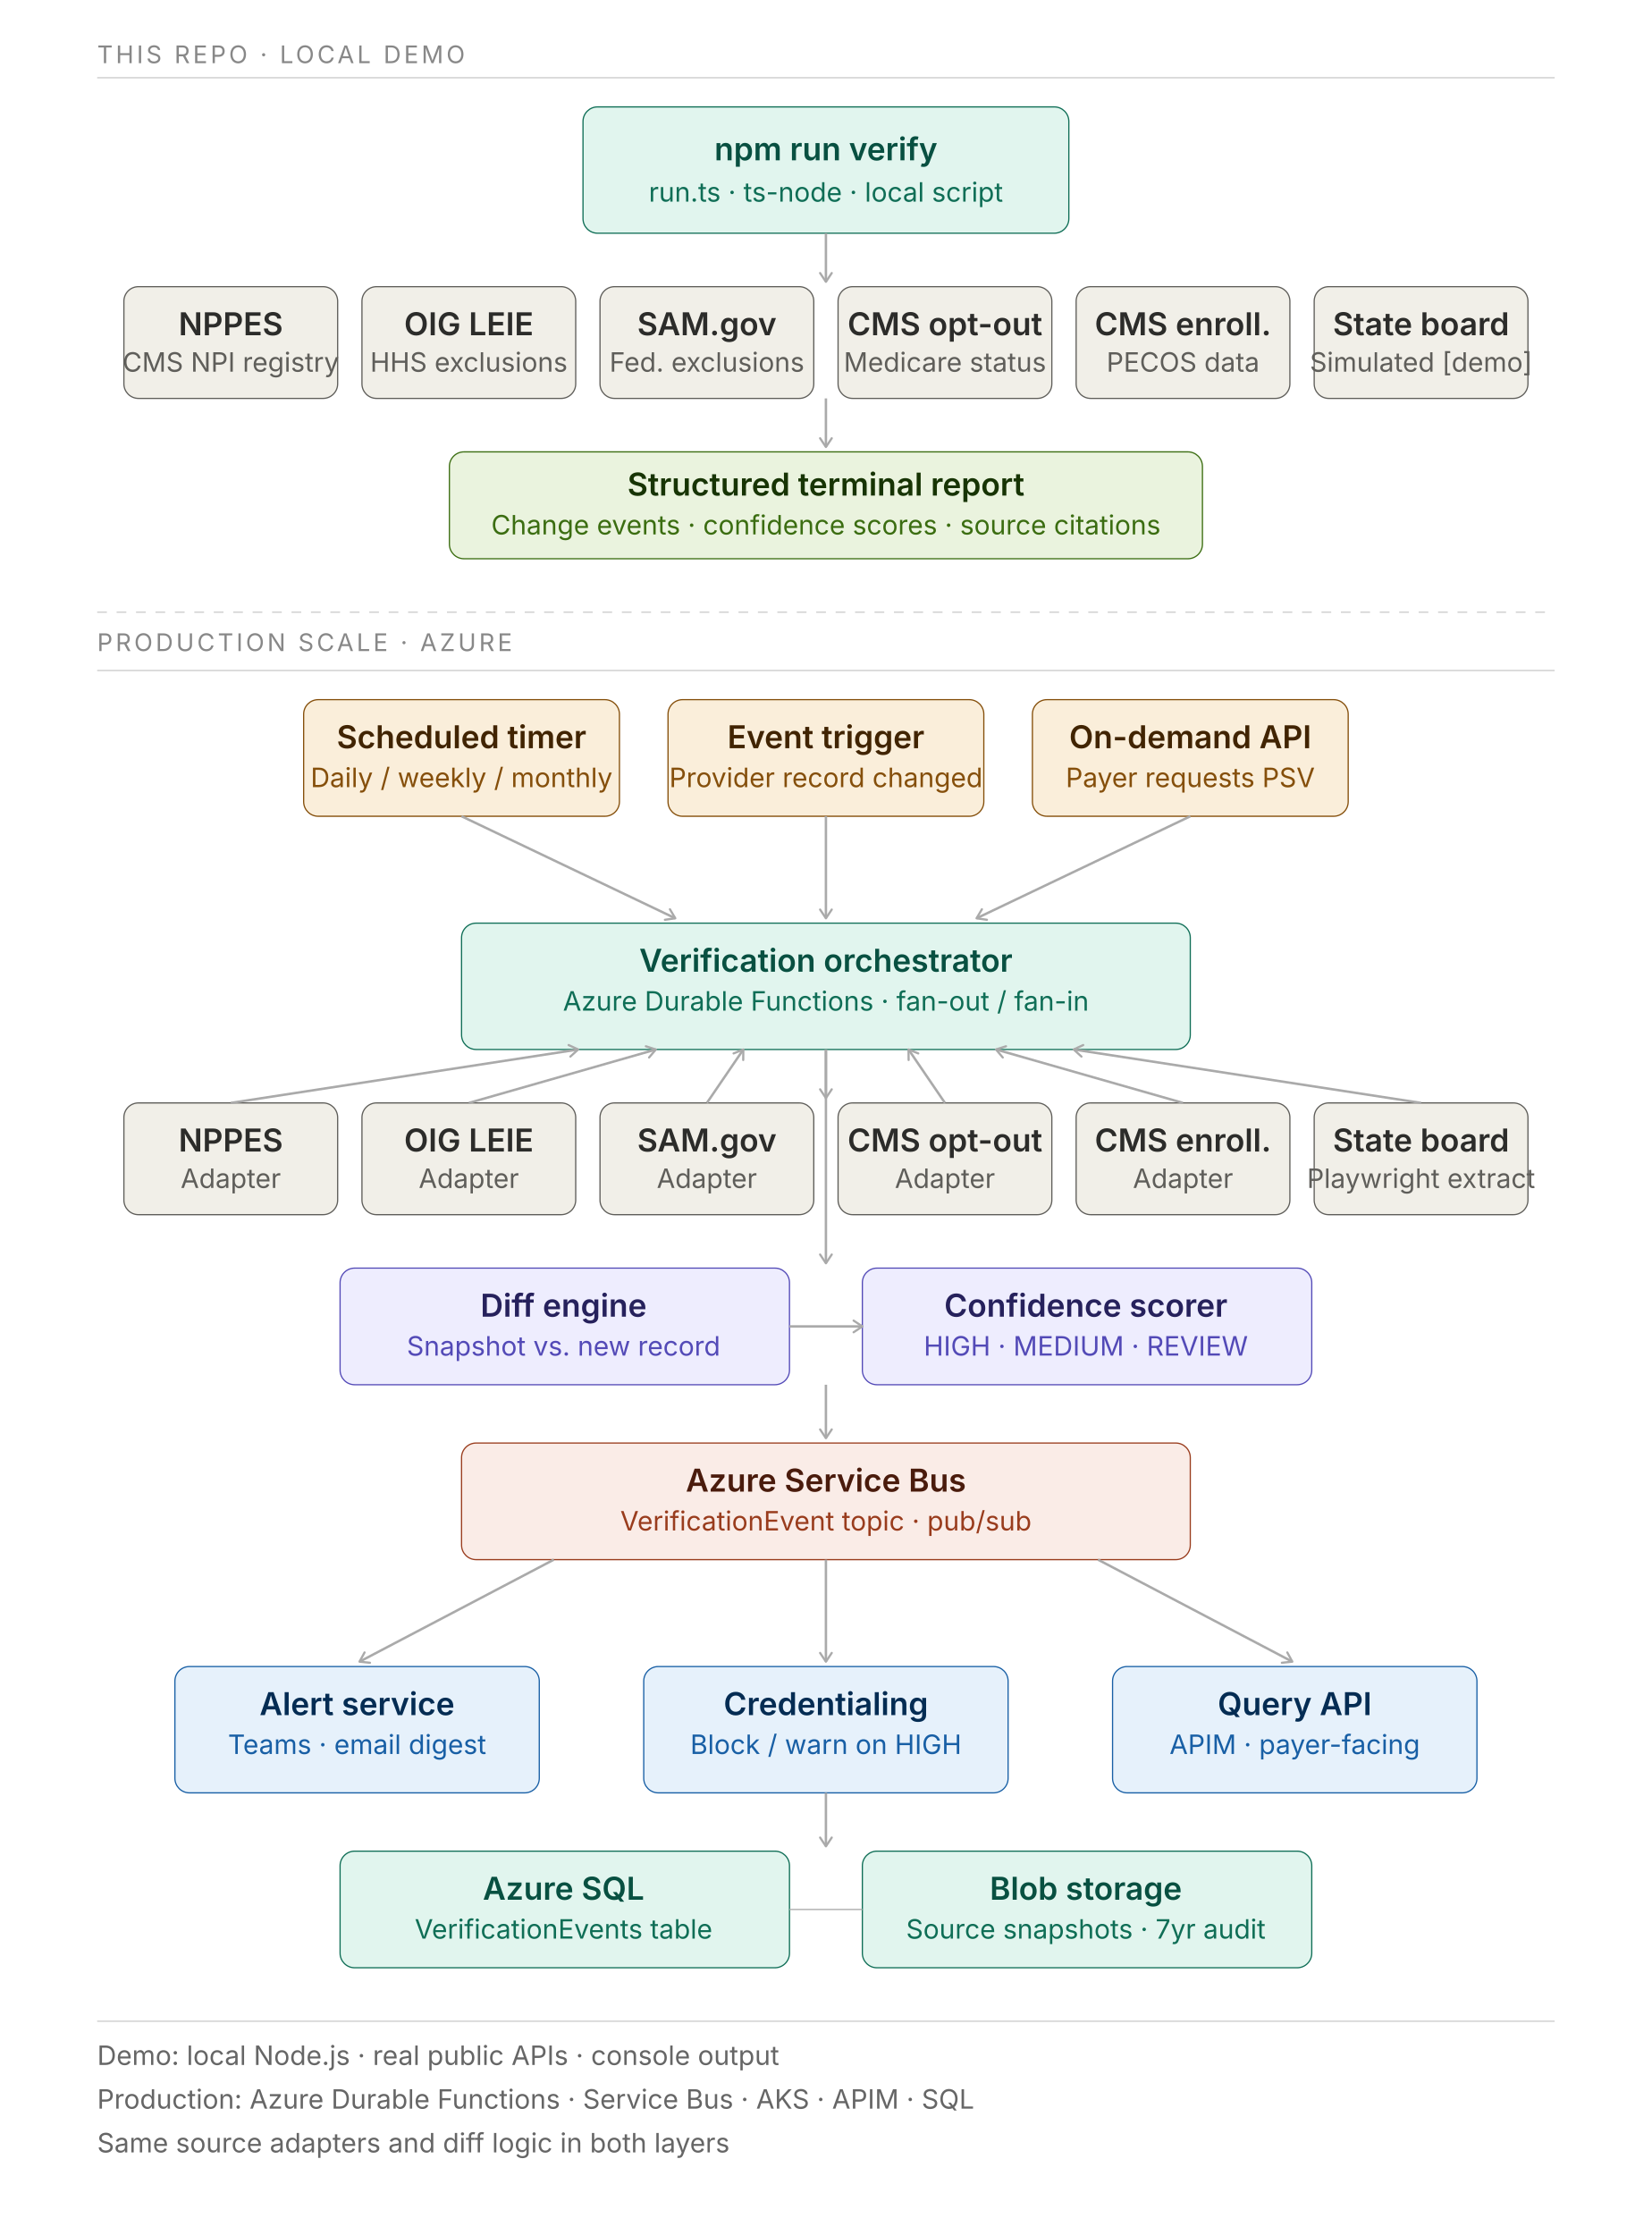
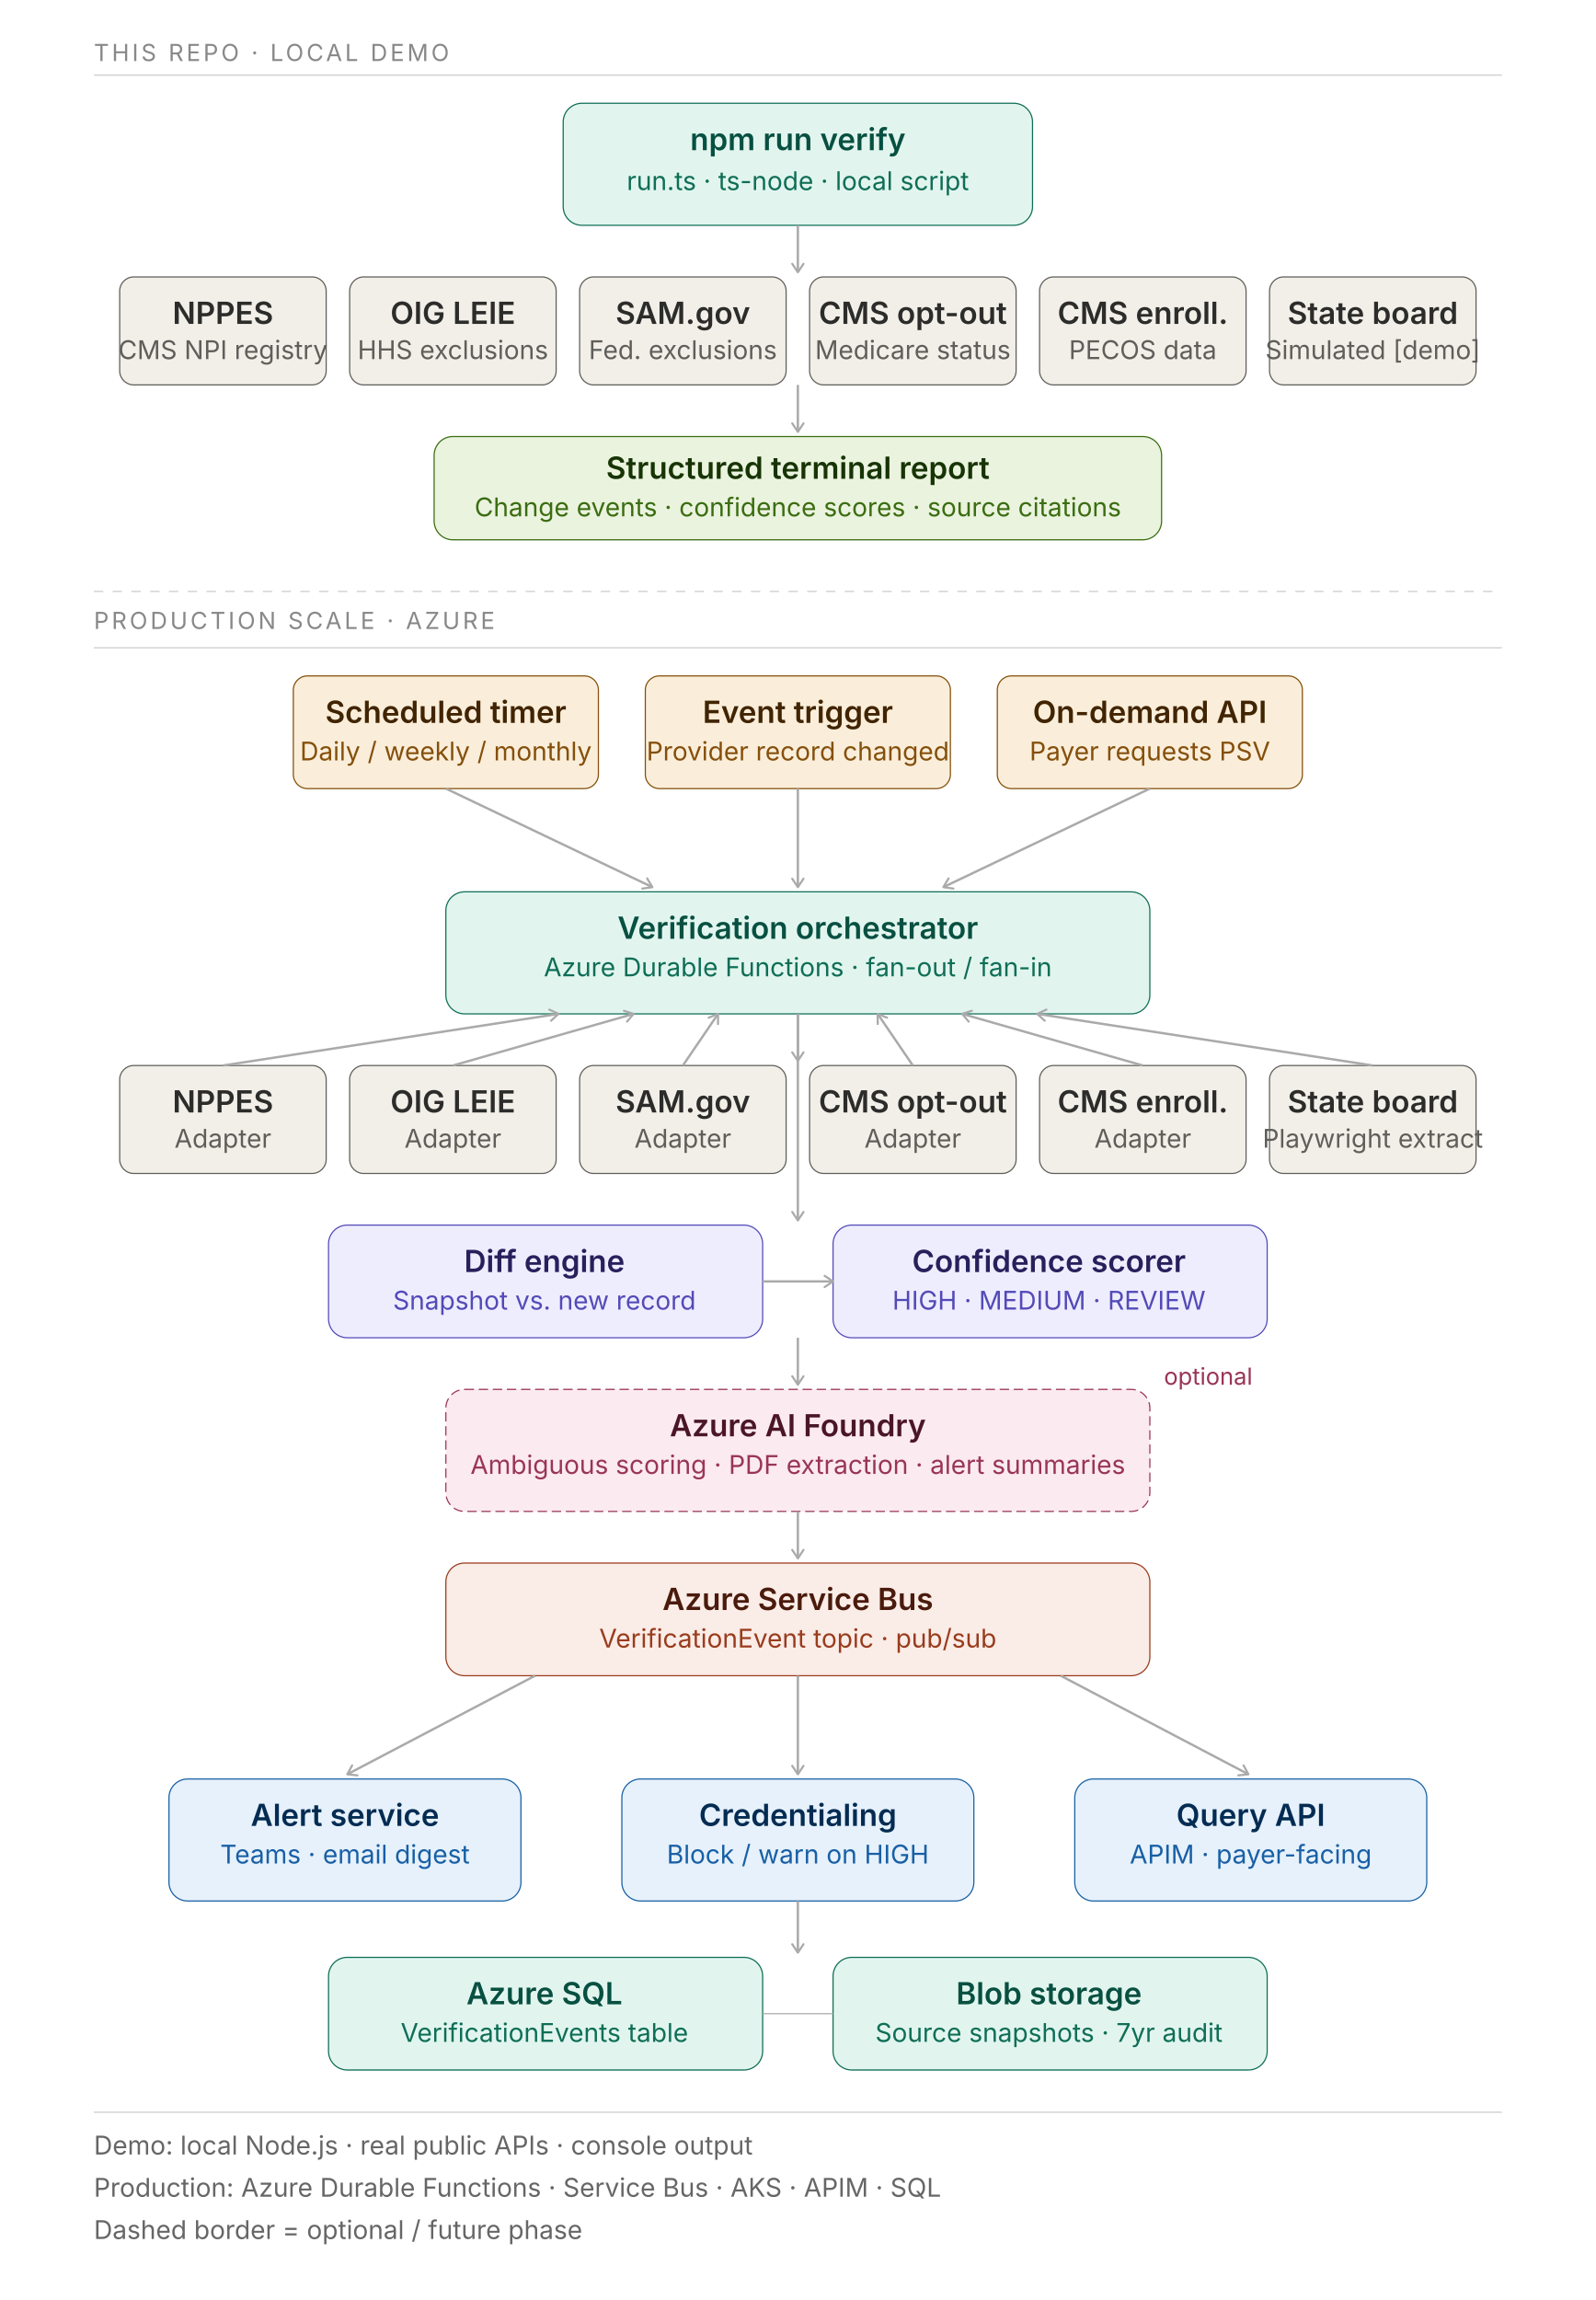
- <svg xmlns="http://www.w3.org/2000/svg" width="680" viewBox="0 0 680 920" role="img" font-family="-apple-system, BlinkMacSystemFont, 'Segoe UI', sans-serif">
+ <svg xmlns="http://www.w3.org/2000/svg" width="680" viewBox="0 0 680 980" role="img" font-family="-apple-system, BlinkMacSystemFont, 'Segoe UI', sans-serif">
  <style>
-   rect { rx: 6; }
  .label-sm { font-size: 10px; fill: #888; letter-spacing: 0.12em; }
  .title { font-size: 13px; font-weight: 600; }
  .sub { font-size: 11px; fill: #666; }
  .divider { stroke: #ccc; stroke-width: 0.5; }
  .arr { stroke: #aaa; stroke-width: 1; fill: none; marker-end: url(#arrowhead); }
-   /* teal group */
  .teal rect { fill: #e1f5ee; stroke: #0f6e56; stroke-width: 0.5; }
-   .teal .title { fill: #085041; }
-   .teal .sub { fill: #0f6e56; }
-   /* gray group */
+   .teal .title { fill: #085041; } .teal .sub { fill: #0f6e56; }
  .gray rect { fill: #f1efe8; stroke: #5f5e5a; stroke-width: 0.5; }
-   .gray .title { fill: #2c2c2a; }
-   .gray .sub { fill: #5f5e5a; }
-   /* green group */
+   .gray .title { fill: #2c2c2a; } .gray .sub { fill: #5f5e5a; }
  .green rect { fill: #eaf3de; stroke: #3b6d11; stroke-width: 0.5; }
-   .green .title { fill: #173404; }
-   .green .sub { fill: #3b6d11; }
-   /* amber group */
+   .green .title { fill: #173404; } .green .sub { fill: #3b6d11; }
  .amber rect { fill: #faeeda; stroke: #854f0b; stroke-width: 0.5; }
-   .amber .title { fill: #412402; }
-   .amber .sub { fill: #854f0b; }
-   /* purple group */
+   .amber .title { fill: #412402; } .amber .sub { fill: #854f0b; }
  .purple rect { fill: #eeedfe; stroke: #534ab7; stroke-width: 0.5; }
-   .purple .title { fill: #26215c; }
-   .purple .sub { fill: #534ab7; }
-   /* coral group */
+   .purple .title { fill: #26215c; } .purple .sub { fill: #534ab7; }
  .coral rect { fill: #faece7; stroke: #993c1d; stroke-width: 0.5; }
-   .coral .title { fill: #4a1b0c; }
-   .coral .sub { fill: #993c1d; }
-   /* blue group */
+   .coral .title { fill: #4a1b0c; } .coral .sub { fill: #993c1d; }
  .blue rect { fill: #e6f1fb; stroke: #185fa5; stroke-width: 0.5; }
-   .blue .title { fill: #042c53; }
-   .blue .sub { fill: #185fa5; }
+   .blue .title { fill: #042c53; } .blue .sub { fill: #185fa5; }
+   .pink rect { fill: #fbeaf0; stroke: #993556; stroke-width: 0.5; stroke-dasharray: 4 2; }
+   .pink .title { fill: #4b1528; } .pink .sub { fill: #993556; }
</style>
  <defs>
    <marker id="arrowhead" viewBox="0 0 10 10" refX="8" refY="5" markerWidth="6" markerHeight="6" orient="auto-start-reverse">
      <path d="M2 1L8 5L2 9" fill="none" stroke="#aaa" stroke-width="1.5" stroke-linecap="round" stroke-linejoin="round" />
    </marker>
  </defs>
  <text class="label-sm" x="40" y="26">THIS REPO · LOCAL DEMO</text>
  <line class="divider" x1="40" y1="32" x2="640" y2="32" />
  <g class="teal">
    <rect x="240" y="44" width="200" height="52" rx="8" />
-     <text class="title" x="340" y="66" text-anchor="middle">npm run verify</text>
-     <text class="sub" x="340" y="83" text-anchor="middle">run.ts · ts-node · local script</text>
+     <text class="title" x="340" y="64" text-anchor="middle">npm run verify</text>
+     <text class="sub" x="340" y="81" text-anchor="middle">run.ts · ts-node · local script</text>
  </g>
  <line class="arr" x1="340" y1="96" x2="340" y2="116" />
  <g class="gray">
    <rect x="51" y="118" width="88" height="46" rx="6" />
    <text class="title" x="95" y="138" text-anchor="middle">NPPES</text>
    <text class="sub" x="95" y="153" text-anchor="middle">CMS NPI registry</text>
  </g>
  <g class="gray">
    <rect x="149" y="118" width="88" height="46" rx="6" />
    <text class="title" x="193" y="138" text-anchor="middle">OIG LEIE</text>
    <text class="sub" x="193" y="153" text-anchor="middle">HHS exclusions</text>
  </g>
  <g class="gray">
    <rect x="247" y="118" width="88" height="46" rx="6" />
    <text class="title" x="291" y="138" text-anchor="middle">SAM.gov</text>
    <text class="sub" x="291" y="153" text-anchor="middle">Fed. exclusions</text>
  </g>
  <g class="gray">
    <rect x="345" y="118" width="88" height="46" rx="6" />
    <text class="title" x="389" y="138" text-anchor="middle">CMS opt-out</text>
    <text class="sub" x="389" y="153" text-anchor="middle">Medicare status</text>
  </g>
  <g class="gray">
    <rect x="443" y="118" width="88" height="46" rx="6" />
    <text class="title" x="487" y="138" text-anchor="middle">CMS enroll.</text>
    <text class="sub" x="487" y="153" text-anchor="middle">PECOS data</text>
  </g>
  <g class="gray">
    <rect x="541" y="118" width="88" height="46" rx="6" />
    <text class="title" x="585" y="138" text-anchor="middle">State board</text>
    <text class="sub" x="585" y="153" text-anchor="middle">Simulated [demo]</text>
  </g>
  <line class="arr" x1="340" y1="164" x2="340" y2="184" />
  <g class="green">
    <rect x="185" y="186" width="310" height="44" rx="8" />
    <text class="title" x="340" y="204" text-anchor="middle">Structured terminal report</text>
    <text class="sub" x="340" y="220" text-anchor="middle">Change events · confidence scores · source citations</text>
  </g>
  <line class="divider" x1="40" y1="252" x2="640" y2="252" stroke-dasharray="4 4" />
  <text class="label-sm" x="40" y="268">PRODUCTION SCALE · AZURE</text>
  <line class="divider" x1="40" y1="276" x2="640" y2="276" />
  <g class="amber">
    <rect x="125" y="288" width="130" height="48" rx="6" />
    <text class="title" x="190" y="308" text-anchor="middle">Scheduled timer</text>
    <text class="sub" x="190" y="324" text-anchor="middle">Daily / weekly / monthly</text>
  </g>
  <g class="amber">
    <rect x="275" y="288" width="130" height="48" rx="6" />
    <text class="title" x="340" y="308" text-anchor="middle">Event trigger</text>
    <text class="sub" x="340" y="324" text-anchor="middle">Provider record changed</text>
  </g>
  <g class="amber">
    <rect x="425" y="288" width="130" height="48" rx="6" />
    <text class="title" x="490" y="308" text-anchor="middle">On-demand API</text>
    <text class="sub" x="490" y="324" text-anchor="middle">Payer requests PSV</text>
  </g>
  <line class="arr" x1="190" y1="336" x2="278" y2="378" />
  <line class="arr" x1="340" y1="336" x2="340" y2="378" />
  <line class="arr" x1="490" y1="336" x2="402" y2="378" />
  <g class="teal">
    <rect x="190" y="380" width="300" height="52" rx="8" />
    <text class="title" x="340" y="400" text-anchor="middle">Verification orchestrator</text>
    <text class="sub" x="340" y="416" text-anchor="middle">Azure Durable Functions · fan-out / fan-in</text>
  </g>
  <line class="arr" x1="340" y1="432" x2="340" y2="452" />
  <g class="gray">
    <rect x="51" y="454" width="88" height="46" rx="6" />
    <text class="title" x="95" y="474" text-anchor="middle">NPPES</text>
    <text class="sub" x="95" y="489" text-anchor="middle">Adapter</text>
  </g>
  <g class="gray">
    <rect x="149" y="454" width="88" height="46" rx="6" />
    <text class="title" x="193" y="474" text-anchor="middle">OIG LEIE</text>
    <text class="sub" x="193" y="489" text-anchor="middle">Adapter</text>
  </g>
  <g class="gray">
    <rect x="247" y="454" width="88" height="46" rx="6" />
    <text class="title" x="291" y="474" text-anchor="middle">SAM.gov</text>
    <text class="sub" x="291" y="489" text-anchor="middle">Adapter</text>
  </g>
  <g class="gray">
    <rect x="345" y="454" width="88" height="46" rx="6" />
    <text class="title" x="389" y="474" text-anchor="middle">CMS opt-out</text>
    <text class="sub" x="389" y="489" text-anchor="middle">Adapter</text>
  </g>
  <g class="gray">
    <rect x="443" y="454" width="88" height="46" rx="6" />
    <text class="title" x="487" y="474" text-anchor="middle">CMS enroll.</text>
    <text class="sub" x="487" y="489" text-anchor="middle">Adapter</text>
  </g>
  <g class="gray">
    <rect x="541" y="454" width="88" height="46" rx="6" />
    <text class="title" x="585" y="474" text-anchor="middle">State board</text>
    <text class="sub" x="585" y="489" text-anchor="middle">Playwright extract</text>
  </g>
  <line class="arr" x1="95" y1="454" x2="238" y2="432" />
  <line class="arr" x1="193" y1="454" x2="270" y2="432" />
  <line class="arr" x1="291" y1="454" x2="306" y2="432" />
  <line class="arr" x1="389" y1="454" x2="374" y2="432" />
  <line class="arr" x1="487" y1="454" x2="410" y2="432" />
  <line class="arr" x1="585" y1="454" x2="442" y2="432" />
  <line class="arr" x1="340" y1="432" x2="340" y2="520" />
  <g class="purple">
    <rect x="140" y="522" width="185" height="48" rx="8" />
    <text class="title" x="232" y="542" text-anchor="middle">Diff engine</text>
    <text class="sub" x="232" y="558" text-anchor="middle">Snapshot vs. new record</text>
  </g>
  <g class="purple">
    <rect x="355" y="522" width="185" height="48" rx="8" />
    <text class="title" x="447" y="542" text-anchor="middle">Confidence scorer</text>
    <text class="sub" x="447" y="558" text-anchor="middle">HIGH · MEDIUM · REVIEW</text>
  </g>
  <line class="arr" x1="325" y1="546" x2="355" y2="546" />
-   <line class="arr" x1="340" y1="570" x2="340" y2="592" />
+   <line class="arr" x1="340" y1="570" x2="340" y2="590" />
+   <g class="pink">
+     <rect x="190" y="592" width="300" height="52" rx="8" />
+     <text class="title" x="340" y="612" text-anchor="middle">Azure AI Foundry</text>
+     <text class="sub" x="340" y="628" text-anchor="middle">Ambiguous scoring · PDF extraction · alert summaries</text>
+   </g>
+   <text font-size="10" fill="#993556" x="496" y="590" text-anchor="start">optional</text>
+   <line class="arr" x1="340" y1="644" x2="340" y2="664" />
  <g class="coral">
-     <rect x="190" y="594" width="300" height="48" rx="8" />
-     <text class="title" x="340" y="614" text-anchor="middle">Azure Service Bus</text>
-     <text class="sub" x="340" y="630" text-anchor="middle">VerificationEvent topic · pub/sub</text>
+     <rect x="190" y="666" width="300" height="48" rx="8" />
+     <text class="title" x="340" y="686" text-anchor="middle">Azure Service Bus</text>
+     <text class="sub" x="340" y="702" text-anchor="middle">VerificationEvent topic · pub/sub</text>
  </g>
-   <line class="arr" x1="228" y1="642" x2="148" y2="684" />
-   <line class="arr" x1="340" y1="642" x2="340" y2="684" />
-   <line class="arr" x1="452" y1="642" x2="532" y2="684" />
+   <line class="arr" x1="228" y1="714" x2="148" y2="756" />
+   <line class="arr" x1="340" y1="714" x2="340" y2="756" />
+   <line class="arr" x1="452" y1="714" x2="532" y2="756" />
  <g class="blue">
-     <rect x="72" y="686" width="150" height="52" rx="8" />
-     <text class="title" x="147" y="706" text-anchor="middle">Alert service</text>
-     <text class="sub" x="147" y="722" text-anchor="middle">Teams · email digest</text>
+     <rect x="72" y="758" width="150" height="52" rx="8" />
+     <text class="title" x="147" y="778" text-anchor="middle">Alert service</text>
+     <text class="sub" x="147" y="794" text-anchor="middle">Teams · email digest</text>
  </g>
  <g class="blue">
-     <rect x="265" y="686" width="150" height="52" rx="8" />
-     <text class="title" x="340" y="706" text-anchor="middle">Credentialing</text>
-     <text class="sub" x="340" y="722" text-anchor="middle">Block / warn on HIGH</text>
+     <rect x="265" y="758" width="150" height="52" rx="8" />
+     <text class="title" x="340" y="778" text-anchor="middle">Credentialing</text>
+     <text class="sub" x="340" y="794" text-anchor="middle">Block / warn on HIGH</text>
  </g>
  <g class="blue">
-     <rect x="458" y="686" width="150" height="52" rx="8" />
-     <text class="title" x="533" y="706" text-anchor="middle">Query API</text>
-     <text class="sub" x="533" y="722" text-anchor="middle">APIM · payer-facing</text>
+     <rect x="458" y="758" width="150" height="52" rx="8" />
+     <text class="title" x="533" y="778" text-anchor="middle">Query API</text>
+     <text class="sub" x="533" y="794" text-anchor="middle">APIM · payer-facing</text>
  </g>
-   <line class="arr" x1="340" y1="738" x2="340" y2="760" />
+   <line class="arr" x1="340" y1="810" x2="340" y2="832" />
  <g class="teal">
-     <rect x="140" y="762" width="185" height="48" rx="8" />
-     <text class="title" x="232" y="782" text-anchor="middle">Azure SQL</text>
-     <text class="sub" x="232" y="798" text-anchor="middle">VerificationEvents table</text>
+     <rect x="140" y="834" width="185" height="48" rx="8" />
+     <text class="title" x="232" y="854" text-anchor="middle">Azure SQL</text>
+     <text class="sub" x="232" y="870" text-anchor="middle">VerificationEvents table</text>
  </g>
  <g class="teal">
-     <rect x="355" y="762" width="185" height="48" rx="8" />
-     <text class="title" x="447" y="782" text-anchor="middle">Blob storage</text>
-     <text class="sub" x="447" y="798" text-anchor="middle">Source snapshots · 7yr audit</text>
+     <rect x="355" y="834" width="185" height="48" rx="8" />
+     <text class="title" x="447" y="854" text-anchor="middle">Blob storage</text>
+     <text class="sub" x="447" y="870" text-anchor="middle">Source snapshots · 7yr audit</text>
  </g>
-   <line stroke="#aaa" stroke-width="0.5" x1="325" y1="786" x2="355" y2="786" />
-   <line class="divider" x1="40" y1="832" x2="640" y2="832" />
-   <text class="sub" x="40" y="850">Demo: local Node.js · real public APIs · console output</text>
-   <text class="sub" x="40" y="868">Production: Azure Durable Functions · Service Bus · AKS · APIM · SQL</text>
-   <text class="sub" x="40" y="886">Same source adapters and diff logic in both layers</text>
+   <line stroke="#aaa" stroke-width="0.5" x1="325" y1="858" x2="355" y2="858" />
+   <line class="divider" x1="40" y1="900" x2="640" y2="900" />
+   <text class="sub" x="40" y="918">Demo: local Node.js · real public APIs · console output</text>
+   <text class="sub" x="40" y="936">Production: Azure Durable Functions · Service Bus · AKS · APIM · SQL</text>
+   <text class="sub" x="40" y="954">Dashed border = optional / future phase</text>
</svg>
